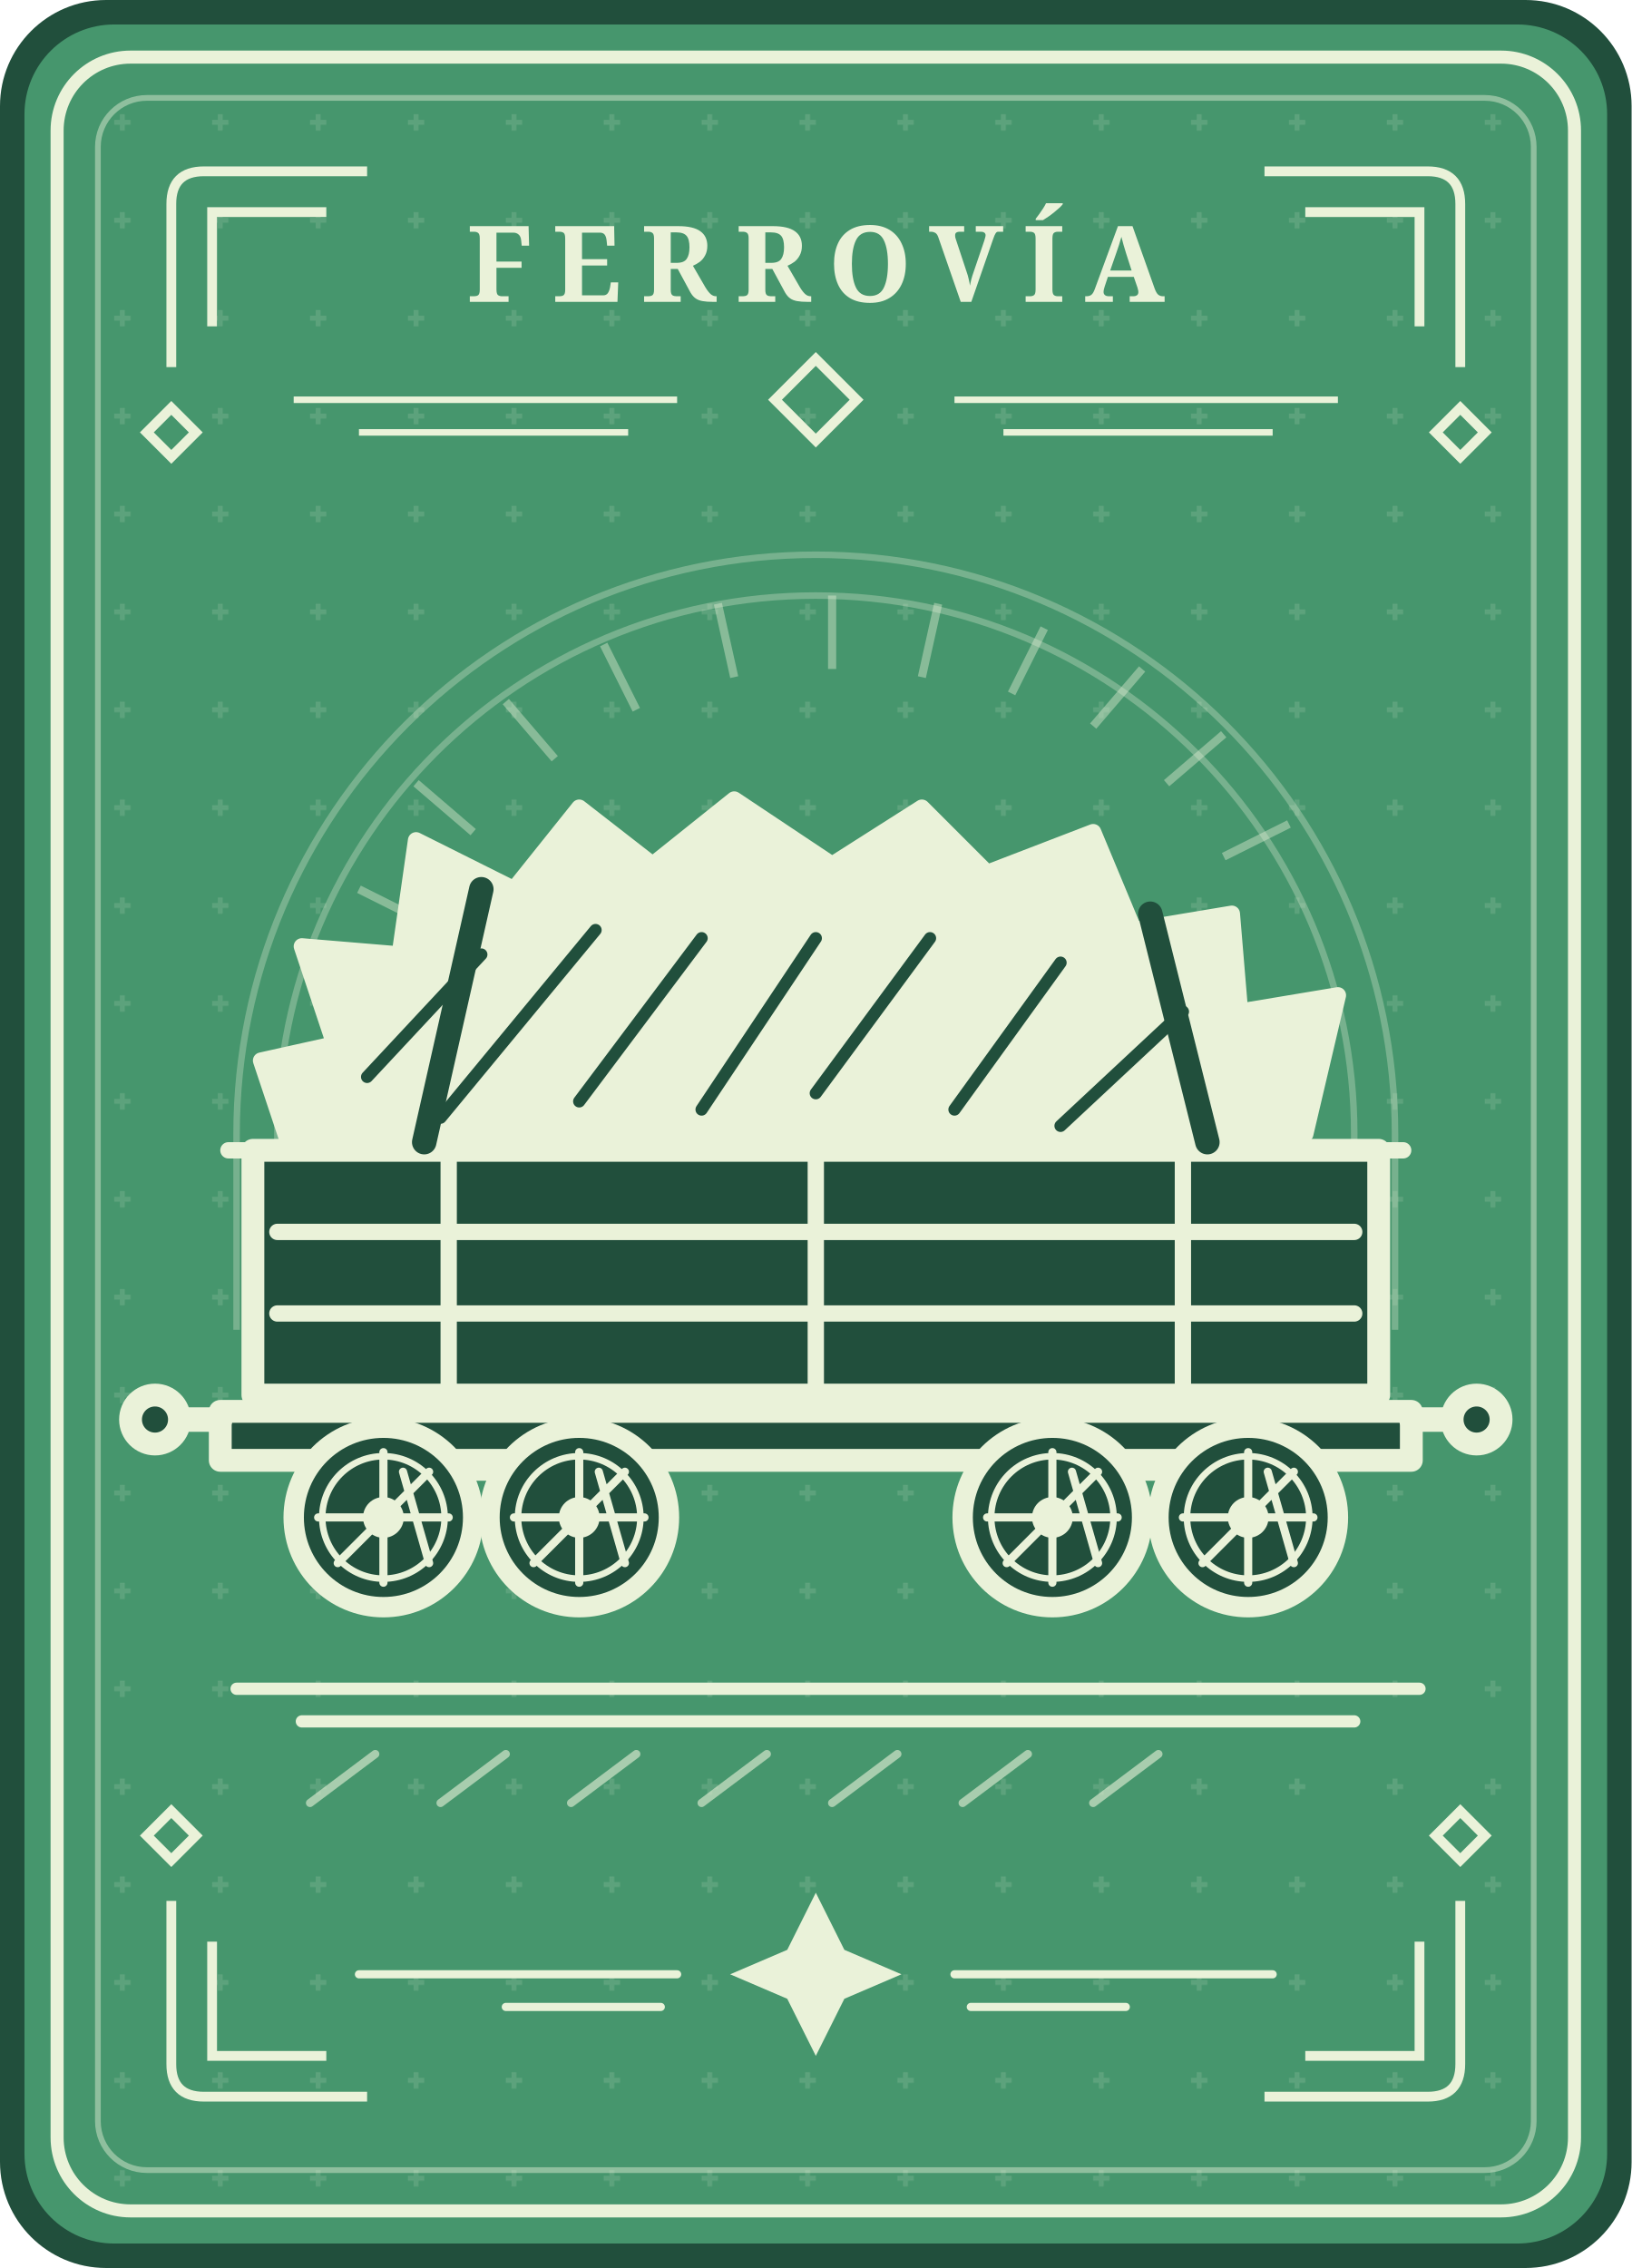
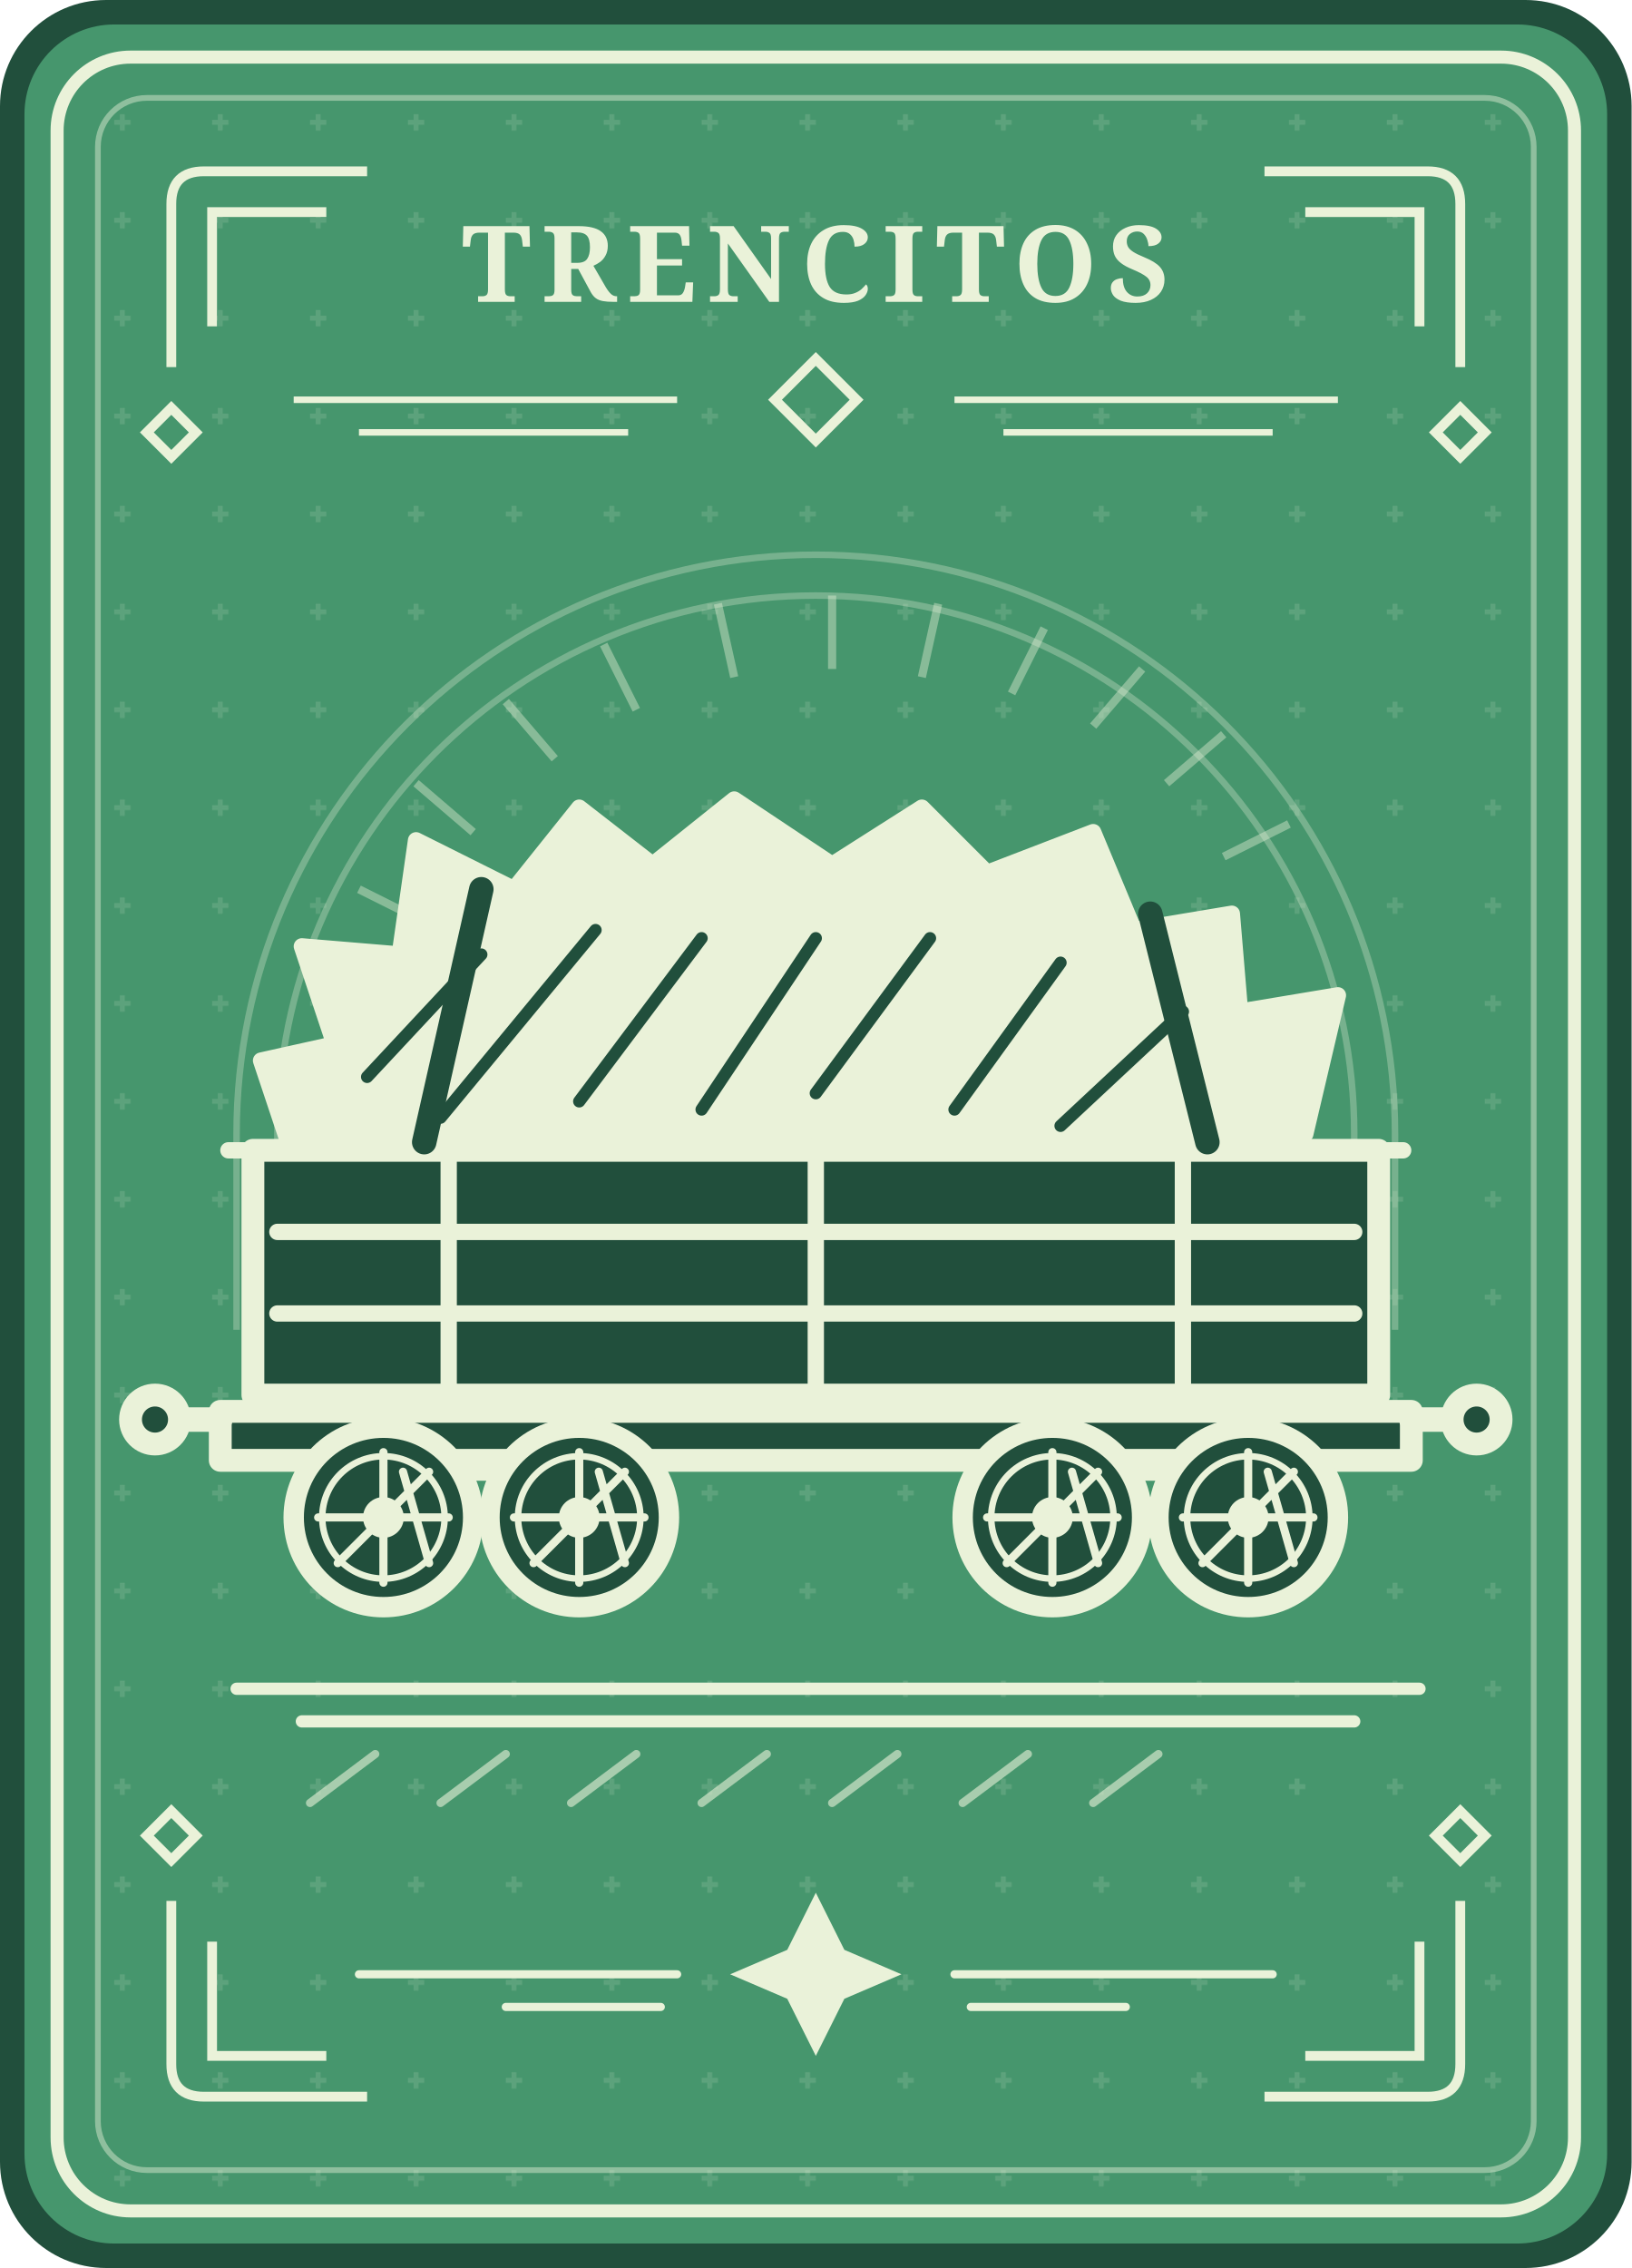
<svg xmlns="http://www.w3.org/2000/svg" viewBox="0 0 200 278" role="img" aria-label="Carta ferroviaria VERDE">
  <defs>
    <pattern id="engraved-paper" width="12" height="12" patternUnits="userSpaceOnUse">
      <path d="M2 3h2M3 2v2" fill="none" stroke="#eaf2d9" stroke-width=".6" opacity=".14" />
    </pattern>
    <path id="corner" d="M21 45V25q0-4 4-4h20M26 40V26h14M18 53l3-3 3 3-3 3Z" />
  </defs>
  <rect width="200" height="278" rx="13" fill="#214f3c" />
  <rect id="suit-field" x="3" y="3" width="194" height="272" rx="11" fill="#46966d" />
  <rect x="7" y="7" width="186" height="264" rx="9" fill="url(#engraved-paper)" stroke="#eaf2d9" stroke-width="1.6" />
  <rect x="12" y="12" width="176" height="254" rx="6" fill="none" stroke="#eaf2d9" stroke-opacity=".45" stroke-width=".7" />
  <g fill="none" stroke="#eaf2d9" stroke-width="1.2">
    <use href="#corner" />
    <use href="#corner" transform="translate(200 0) scale(-1 1)" />
    <use href="#corner" transform="translate(0 278) scale(1 -1)" />
    <use href="#corner" transform="translate(200 278) scale(-1 -1)" />
  </g>
-   <text x="100" y="37" text-anchor="middle" font-family="Georgia,serif" font-weight="bold" font-size="13" letter-spacing="2.4" fill="#eaf2d9">FERROVÍA</text>
+   <text x="100" y="37" text-anchor="middle" font-family="Georgia,serif" font-weight="bold" font-size="13" letter-spacing="1.3" fill="#eaf2d9">TRENCITOS</text>
  <g fill="none" stroke="#eaf2d9">
    <path d="M36 49H83m34 0h47M44 53H77m46 0h33" stroke-width=".8" />
    <path d="M100 44l5 5-5 5-5-5Z" stroke-width="1.2" />
    <path d="M29 163V139a71 71 0 0 1 142 0v24M34 160V139a66 66 0 0 1 132 0v21" opacity=".3" stroke-width=".8" />
    <path d="M44 109l8 4m-1-17 7 6m4-16 6 7m6-14 4 8m10-13 2 9m12-10v9m13-8-2 9m15-6-4 8m16-3-6 7m16 1-7 6m15 5-8 4" opacity=".4" stroke-width="1" />
  </g>
  <g id="wagon-green" data-cargo="alfalfa" stroke-linejoin="round" stroke-linecap="round">
    <g fill="#214f3c" stroke="#eaf2d9" stroke-width="2.8">
      <path d="M36 142l-4-12 9-2-4-12 12 1 2-14 12 6 8-10 9 7 10-8 12 8 11-7 8 8 13-5 5 12 12-2 1 12 12-2-4 17Z" fill="#eaf2d9" stroke-width="2" />
      <path d="M45 132l14-15m-5 20 19-23m-2 21 15-20m0 21 14-21m0 19 14-19m3 21 13-18m0 20 15-14" stroke="#214f3c" stroke-width="1.5" />
      <path d="M31 141H169v30H31Z" />
      <path d="M28 141H172M34 151H166m-132 10H166M55 141v30m45-30v30m45-30v30" stroke-width="2" />
      <path d="M59 109l-7 31m89-28 7 28" stroke="#214f3c" stroke-width="3" />
      <path d="M27 173H173v6H27Z" />
      <path d="M21 174H27m146 0h6M42 180H77m46 0h35" stroke-width="3" />
      <circle cx="19" cy="174" r="3" />
      <circle cx="181" cy="174" r="3" />
    </g>
    <g transform="translate(47 186)">
      <circle r="11" fill="#214f3c" stroke="#eaf2d9" stroke-width="2.5" />
      <circle r="7.5" fill="none" stroke="#eaf2d9" stroke-width=".8" />
      <path d="M0-8V8M-8 0H8m-5.6-5.6L5.6 5.6m-11.2 0L5.6-5.6" stroke="#eaf2d9" stroke-width="1" />
      <circle r="2.5" fill="#eaf2d9" />
    </g>
    <g transform="translate(71 186)">
      <circle r="11" fill="#214f3c" stroke="#eaf2d9" stroke-width="2.5" />
      <circle r="7.5" fill="none" stroke="#eaf2d9" stroke-width=".8" />
      <path d="M0-8V8M-8 0H8m-5.6-5.6L5.6 5.6m-11.2 0L5.6-5.6" stroke="#eaf2d9" stroke-width="1" />
      <circle r="2.5" fill="#eaf2d9" />
    </g>
    <g transform="translate(129 186)">
      <circle r="11" fill="#214f3c" stroke="#eaf2d9" stroke-width="2.5" />
      <circle r="7.5" fill="none" stroke="#eaf2d9" stroke-width=".8" />
      <path d="M0-8V8M-8 0H8m-5.6-5.6L5.6 5.6m-11.2 0L5.6-5.6" stroke="#eaf2d9" stroke-width="1" />
      <circle r="2.5" fill="#eaf2d9" />
    </g>
    <g transform="translate(153 186)">
      <circle r="11" fill="#214f3c" stroke="#eaf2d9" stroke-width="2.5" />
      <circle r="7.5" fill="none" stroke="#eaf2d9" stroke-width=".8" />
      <path d="M0-8V8M-8 0H8m-5.6-5.6L5.6 5.6m-11.2 0L5.6-5.6" stroke="#eaf2d9" stroke-width="1" />
      <circle r="2.5" fill="#eaf2d9" />
    </g>
  </g>
  <g id="rail-ornament" fill="none" stroke="#eaf2d9" stroke-linecap="round">
    <path d="M29 207H174m-137 4h129" stroke-width="1.5" />
    <path d="M46 215l-8 6m24-6-8 6m24-6-8 6m24-6-8 6m24-6-8 6m24-6-8 6m24-6-8 6" stroke-width="1" opacity=".6" />
    <path d="M44 242H83m34 0h39M62 246H81m38 0h19" stroke-width="1" />
    <path d="M100 232l3.5 7 7 3-7 3-3.5 7-3.5-7-7-3 7-3Z" fill="#eaf2d9" stroke="none" />
  </g>
</svg>
